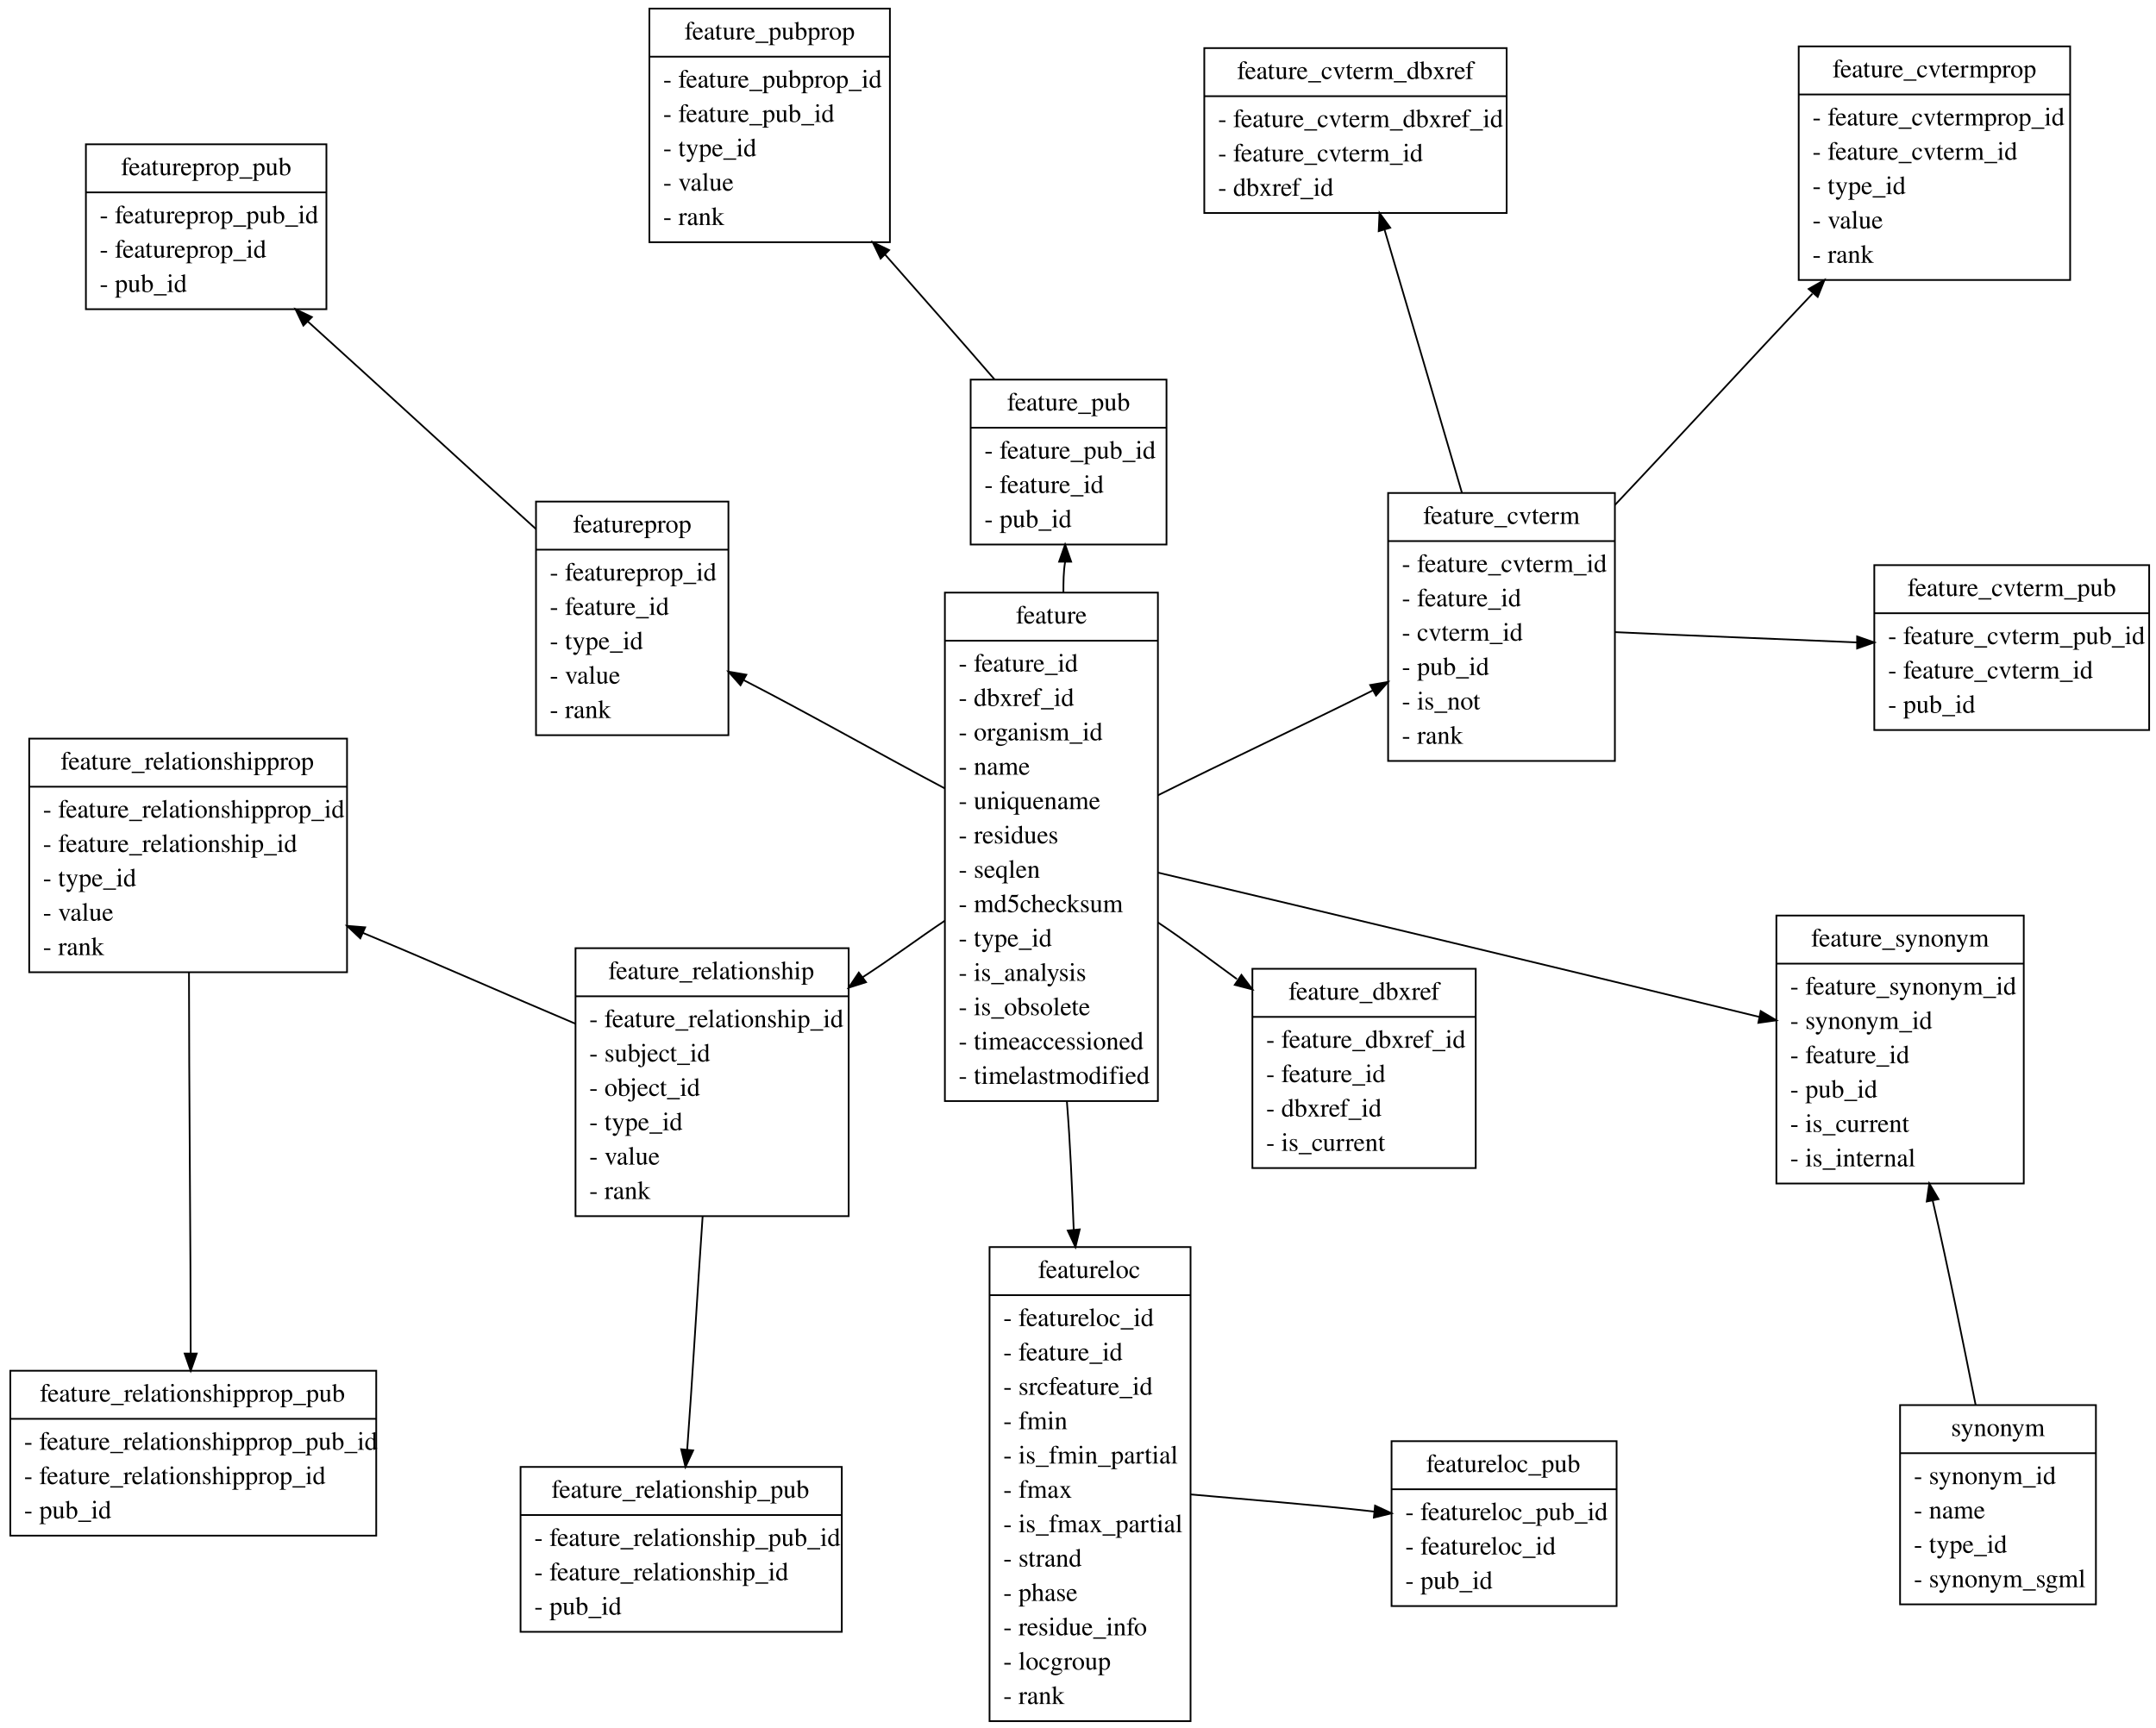
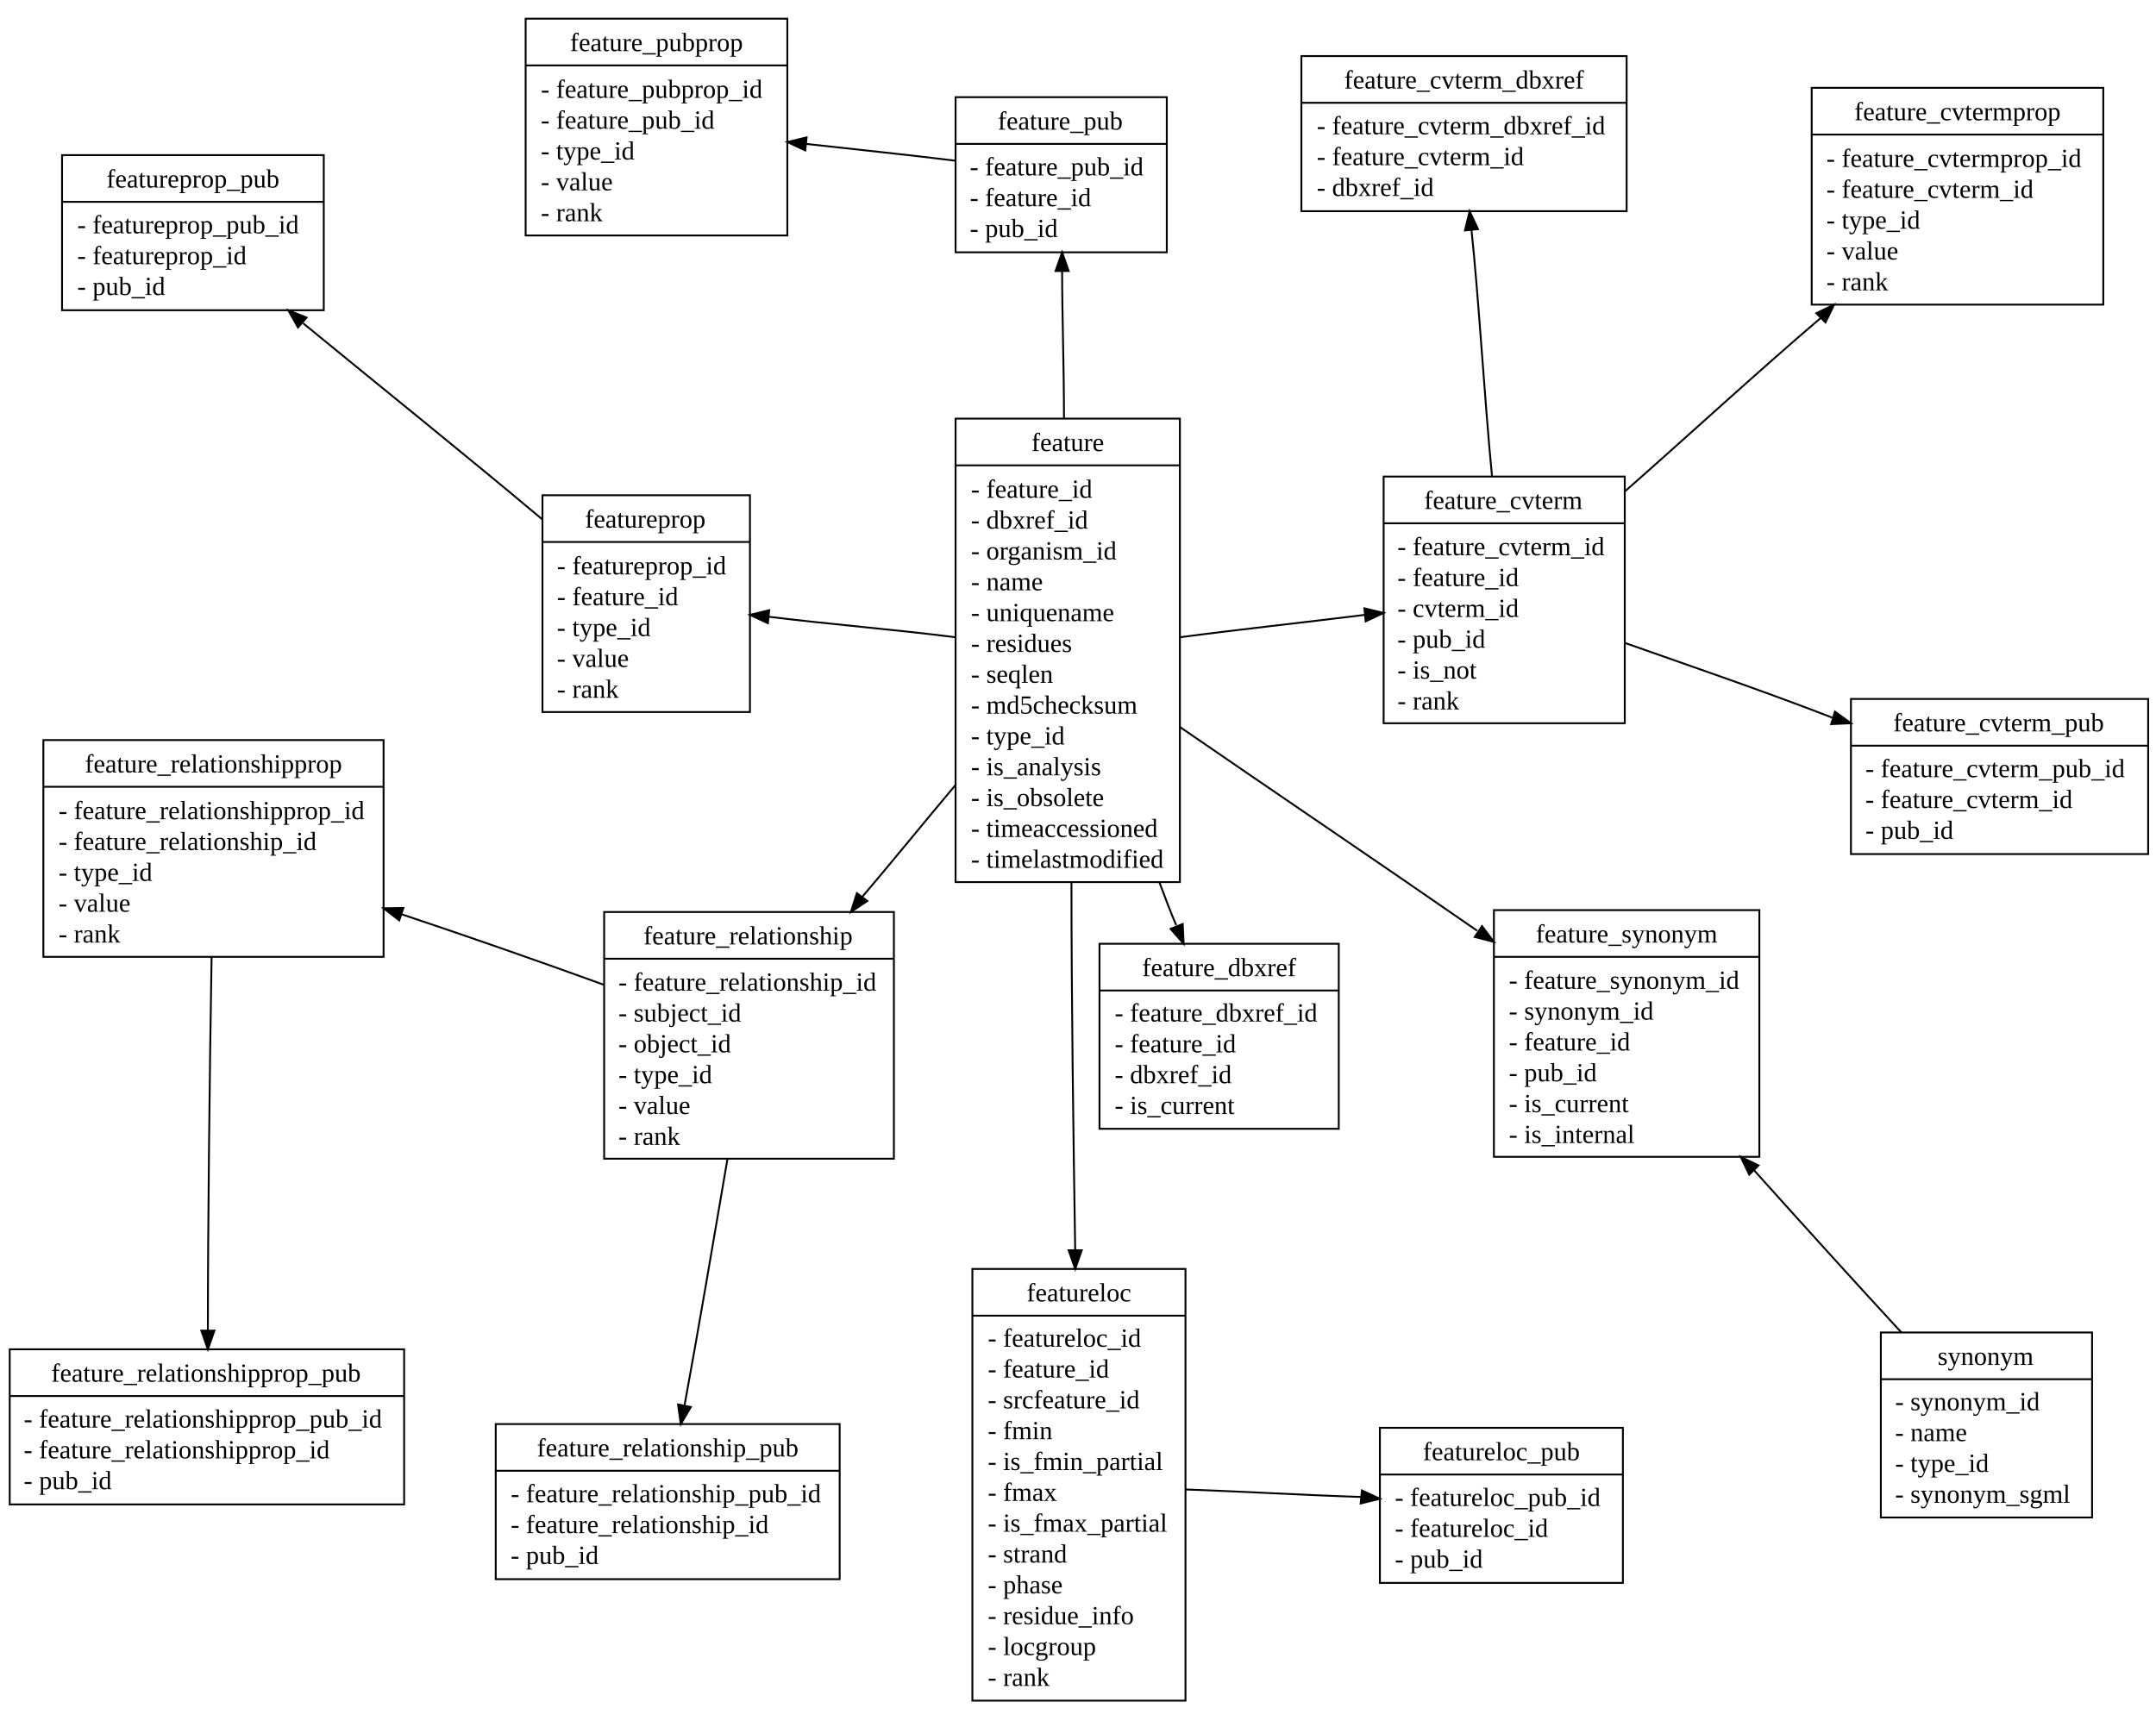
- <svg xmlns="http://www.w3.org/2000/svg" width="9.97in" height="7.99in">
-   <g id="graph0" class="graph" transform="scale(0.762661 0.762661) rotate(0) translate(4 1003)">
-     <polygon style="fill:white;stroke:white;" points="-4,4 -4,-1003 1252,-1003 1252,4 -4,4" />
+ <svg xmlns="http://www.w3.org/2000/svg" width="719pt" height="576pt" viewBox="0.00 0.00 718.75 576.00">
+   <g id="graph0" class="graph" transform="scale(0.623377 0.623377) rotate(0) translate(4 920)">
+     <polygon style="fill:white;stroke:white;" points="-4,4 -4,-920 1149.4,-920 1149.4,4 -4,4" />
    <g id="node1" class="node">
-       <polygon style="fill:white;stroke:black;" points="546,-362 546,-658 670,-658 670,-362 546,-362" />
-       <text text-anchor="middle" x="608" y="-640" style="font-family:Nimbus Roman No9 L;font-weight:regular;font-size:11.34pt;">feature</text>
-       <polyline style="fill:none;stroke:black;" points="546,-630 670,-630 " />
-       <text text-anchor="start" x="554" y="-612" style="font-family:Nimbus Roman No9 L;font-weight:regular;font-size:11.34pt;">- feature_id </text>
-       <text text-anchor="start" x="554" y="-592" style="font-family:Nimbus Roman No9 L;font-weight:regular;font-size:11.34pt;">- dbxref_id </text>
-       <text text-anchor="start" x="554" y="-572" style="font-family:Nimbus Roman No9 L;font-weight:regular;font-size:11.34pt;">- organism_id </text>
-       <text text-anchor="start" x="554" y="-552" style="font-family:Nimbus Roman No9 L;font-weight:regular;font-size:11.34pt;">- name </text>
-       <text text-anchor="start" x="554" y="-532" style="font-family:Nimbus Roman No9 L;font-weight:regular;font-size:11.34pt;">- uniquename </text>
-       <text text-anchor="start" x="554" y="-512" style="font-family:Nimbus Roman No9 L;font-weight:regular;font-size:11.34pt;">- residues </text>
-       <text text-anchor="start" x="554" y="-492" style="font-family:Nimbus Roman No9 L;font-weight:regular;font-size:11.34pt;">- seqlen </text>
-       <text text-anchor="start" x="554" y="-472" style="font-family:Nimbus Roman No9 L;font-weight:regular;font-size:11.34pt;">- md5checksum </text>
-       <text text-anchor="start" x="554" y="-452" style="font-family:Nimbus Roman No9 L;font-weight:regular;font-size:11.34pt;">- type_id </text>
-       <text text-anchor="start" x="554" y="-432" style="font-family:Nimbus Roman No9 L;font-weight:regular;font-size:11.34pt;">- is_analysis </text>
-       <text text-anchor="start" x="554" y="-412" style="font-family:Nimbus Roman No9 L;font-weight:regular;font-size:11.34pt;">- is_obsolete </text>
-       <text text-anchor="start" x="554" y="-392" style="font-family:Nimbus Roman No9 L;font-weight:regular;font-size:11.34pt;">- timeaccessioned </text>
-       <text text-anchor="start" x="554" y="-372" style="font-family:Nimbus Roman No9 L;font-weight:regular;font-size:11.34pt;">- timelastmodified </text>
+       <polygon style="fill:white;stroke:black;" points="507,-448 507,-696 627,-696 627,-448 507,-448" />
+       <text text-anchor="middle" x="567" y="-678.65" style="font-family:Times New Roman;font-size:14.00;">feature</text>
+       <polyline style="fill:none;stroke:black;" points="507,-671 627,-671 " />
+       <text text-anchor="start" x="515.25" y="-653.65" style="font-family:Times New Roman;font-size:14.00;">- feature_id </text>
+       <text text-anchor="start" x="515.25" y="-637.15" style="font-family:Times New Roman;font-size:14.00;">- dbxref_id </text>
+       <text text-anchor="start" x="515.25" y="-620.65" style="font-family:Times New Roman;font-size:14.00;">- organism_id </text>
+       <text text-anchor="start" x="515.25" y="-604.15" style="font-family:Times New Roman;font-size:14.00;">- name </text>
+       <text text-anchor="start" x="515.25" y="-587.65" style="font-family:Times New Roman;font-size:14.00;">- uniquename </text>
+       <text text-anchor="start" x="515.25" y="-571.15" style="font-family:Times New Roman;font-size:14.00;">- residues </text>
+       <text text-anchor="start" x="515.25" y="-554.65" style="font-family:Times New Roman;font-size:14.00;">- seqlen </text>
+       <text text-anchor="start" x="515.25" y="-538.15" style="font-family:Times New Roman;font-size:14.00;">- md5checksum </text>
+       <text text-anchor="start" x="515.25" y="-521.65" style="font-family:Times New Roman;font-size:14.00;">- type_id </text>
+       <text text-anchor="start" x="515.25" y="-505.15" style="font-family:Times New Roman;font-size:14.00;">- is_analysis </text>
+       <text text-anchor="start" x="515.25" y="-488.65" style="font-family:Times New Roman;font-size:14.00;">- is_obsolete </text>
+       <text text-anchor="start" x="515.25" y="-472.15" style="font-family:Times New Roman;font-size:14.00;">- timeaccessioned </text>
+       <text text-anchor="start" x="515.25" y="-455.65" style="font-family:Times New Roman;font-size:14.00;">- timelastmodified </text>
    </g>
    <g id="node2" class="node">
-       <polygon style="fill:white;stroke:black;" points="572,-1 572,-277 689,-277 689,-1 572,-1" />
-       <text text-anchor="middle" x="630" y="-259" style="font-family:Nimbus Roman No9 L;font-weight:regular;font-size:11.34pt;">featureloc</text>
-       <polyline style="fill:none;stroke:black;" points="572,-249 689,-249 " />
-       <text text-anchor="start" x="580" y="-231" style="font-family:Nimbus Roman No9 L;font-weight:regular;font-size:11.34pt;">- featureloc_id </text>
-       <text text-anchor="start" x="580" y="-211" style="font-family:Nimbus Roman No9 L;font-weight:regular;font-size:11.34pt;">- feature_id </text>
-       <text text-anchor="start" x="580" y="-191" style="font-family:Nimbus Roman No9 L;font-weight:regular;font-size:11.34pt;">- srcfeature_id </text>
-       <text text-anchor="start" x="580" y="-171" style="font-family:Nimbus Roman No9 L;font-weight:regular;font-size:11.34pt;">- fmin </text>
-       <text text-anchor="start" x="580" y="-151" style="font-family:Nimbus Roman No9 L;font-weight:regular;font-size:11.34pt;">- is_fmin_partial </text>
-       <text text-anchor="start" x="580" y="-131" style="font-family:Nimbus Roman No9 L;font-weight:regular;font-size:11.34pt;">- fmax </text>
-       <text text-anchor="start" x="580" y="-111" style="font-family:Nimbus Roman No9 L;font-weight:regular;font-size:11.34pt;">- is_fmax_partial </text>
-       <text text-anchor="start" x="580" y="-91" style="font-family:Nimbus Roman No9 L;font-weight:regular;font-size:11.34pt;">- strand </text>
-       <text text-anchor="start" x="580" y="-71" style="font-family:Nimbus Roman No9 L;font-weight:regular;font-size:11.34pt;">- phase </text>
-       <text text-anchor="start" x="580" y="-51" style="font-family:Nimbus Roman No9 L;font-weight:regular;font-size:11.34pt;">- residue_info </text>
-       <text text-anchor="start" x="580" y="-31" style="font-family:Nimbus Roman No9 L;font-weight:regular;font-size:11.34pt;">- locgroup </text>
-       <text text-anchor="start" x="580" y="-11" style="font-family:Nimbus Roman No9 L;font-weight:regular;font-size:11.34pt;">- rank </text>
+       <polygon style="fill:white;stroke:black;" points="516,-10 516,-241 630,-241 630,-10 516,-10" />
+       <text text-anchor="middle" x="573" y="-223.65" style="font-family:Times New Roman;font-size:14.00;">featureloc</text>
+       <polyline style="fill:none;stroke:black;" points="516,-216 630,-216 " />
+       <text text-anchor="start" x="524.25" y="-199.4" style="font-family:Times New Roman;font-size:14.00;">- featureloc_id </text>
+       <text text-anchor="start" x="524.25" y="-182.9" style="font-family:Times New Roman;font-size:14.00;">- feature_id </text>
+       <text text-anchor="start" x="524.25" y="-166.4" style="font-family:Times New Roman;font-size:14.00;">- srcfeature_id </text>
+       <text text-anchor="start" x="524.25" y="-149.9" style="font-family:Times New Roman;font-size:14.00;">- fmin </text>
+       <text text-anchor="start" x="524.25" y="-133.4" style="font-family:Times New Roman;font-size:14.00;">- is_fmin_partial </text>
+       <text text-anchor="start" x="524.25" y="-116.9" style="font-family:Times New Roman;font-size:14.00;">- fmax </text>
+       <text text-anchor="start" x="524.25" y="-100.4" style="font-family:Times New Roman;font-size:14.00;">- is_fmax_partial </text>
+       <text text-anchor="start" x="524.25" y="-83.9" style="font-family:Times New Roman;font-size:14.00;">- strand </text>
+       <text text-anchor="start" x="524.25" y="-67.4" style="font-family:Times New Roman;font-size:14.00;">- phase </text>
+       <text text-anchor="start" x="524.25" y="-50.9" style="font-family:Times New Roman;font-size:14.00;">- residue_info </text>
+       <text text-anchor="start" x="524.25" y="-34.4" style="font-family:Times New Roman;font-size:14.00;">- locgroup </text>
+       <text text-anchor="start" x="524.25" y="-17.9" style="font-family:Times New Roman;font-size:14.00;">- rank </text>
    </g>
    <g id="edge12" class="edge">
-       <path style="fill:none;stroke:black;" d="M617,-362C619,-337 620,-312 621,-287" />
-       <polygon style="fill:black;stroke:black;" points="624.488,-287.299 622,-277 617.522,-286.602 624.488,-287.299" />
+       <path style="fill:none;stroke:black;" d="M569,-448C569,-386 570,-313 571,-251" />
+       <polygon style="fill:black;stroke:black;" points="574.5,-251 571,-241 567.5,-251 574.5,-251" />
    </g>
    <g id="node4" class="node">
-       <polygon style="fill:white;stroke:black;" points="561,-686 561,-782 675,-782 675,-686 561,-686" />
-       <text text-anchor="middle" x="618" y="-764" style="font-family:Nimbus Roman No9 L;font-weight:regular;font-size:11.34pt;">feature_pub</text>
-       <polyline style="fill:none;stroke:black;" points="561,-754 675,-754 " />
-       <text text-anchor="start" x="569" y="-736" style="font-family:Nimbus Roman No9 L;font-weight:regular;font-size:11.34pt;">- feature_pub_id </text>
-       <text text-anchor="start" x="569" y="-716" style="font-family:Nimbus Roman No9 L;font-weight:regular;font-size:11.34pt;">- feature_id </text>
-       <text text-anchor="start" x="569" y="-696" style="font-family:Nimbus Roman No9 L;font-weight:regular;font-size:11.34pt;">- pub_id </text>
+       <polygon style="fill:white;stroke:black;" points="507,-785 507,-868 620,-868 620,-785 507,-785" />
+       <text text-anchor="middle" x="563" y="-850.65" style="font-family:Times New Roman;font-size:14.00;">feature_pub</text>
+       <polyline style="fill:none;stroke:black;" points="507,-843 620,-843 " />
+       <text text-anchor="start" x="514.625" y="-826.15" style="font-family:Times New Roman;font-size:14.00;">- feature_pub_id </text>
+       <text text-anchor="start" x="514.625" y="-809.65" style="font-family:Times New Roman;font-size:14.00;">- feature_id </text>
+       <text text-anchor="start" x="514.625" y="-793.15" style="font-family:Times New Roman;font-size:14.00;">- pub_id </text>
    </g>
    <g id="edge6" class="edge">
-       <path style="fill:none;stroke:black;" d="M615,-658C615,-664 615,-670 616,-676" />
-       <polygon style="fill:black;stroke:black;" points="612.5,-676 616,-686 619.5,-676 612.5,-676" />
+       <path style="fill:none;stroke:black;" d="M565,-696C565,-724 564,-752 564,-775" />
+       <polygon style="fill:black;stroke:black;" points="560.5,-775 564,-785 567.5,-775 560.5,-775" />
    </g>
    <g id="node6" class="node">
-       <polygon style="fill:white;stroke:black;" points="308,-575 308,-711 420,-711 420,-575 308,-575" />
-       <text text-anchor="middle" x="364" y="-693" style="font-family:Nimbus Roman No9 L;font-weight:regular;font-size:11.34pt;">featureprop</text>
-       <polyline style="fill:none;stroke:black;" points="308,-683 420,-683 " />
-       <text text-anchor="start" x="316" y="-665" style="font-family:Nimbus Roman No9 L;font-weight:regular;font-size:11.34pt;">- featureprop_id </text>
-       <text text-anchor="start" x="316" y="-645" style="font-family:Nimbus Roman No9 L;font-weight:regular;font-size:11.34pt;">- feature_id </text>
-       <text text-anchor="start" x="316" y="-625" style="font-family:Nimbus Roman No9 L;font-weight:regular;font-size:11.34pt;">- type_id </text>
-       <text text-anchor="start" x="316" y="-605" style="font-family:Nimbus Roman No9 L;font-weight:regular;font-size:11.34pt;">- value </text>
-       <text text-anchor="start" x="316" y="-585" style="font-family:Nimbus Roman No9 L;font-weight:regular;font-size:11.34pt;">- rank </text>
+       <polygon style="fill:white;stroke:black;" points="286,-539 286,-655 397,-655 397,-539 286,-539" />
+       <text text-anchor="middle" x="341" y="-637.65" style="font-family:Times New Roman;font-size:14.00;">featureprop</text>
+       <polyline style="fill:none;stroke:black;" points="286,-630 397,-630 " />
+       <text text-anchor="start" x="293.75" y="-612.65" style="font-family:Times New Roman;font-size:14.00;">- featureprop_id </text>
+       <text text-anchor="start" x="293.75" y="-596.15" style="font-family:Times New Roman;font-size:14.00;">- feature_id </text>
+       <text text-anchor="start" x="293.75" y="-579.65" style="font-family:Times New Roman;font-size:14.00;">- type_id </text>
+       <text text-anchor="start" x="293.75" y="-563.15" style="font-family:Times New Roman;font-size:14.00;">- value </text>
+       <text text-anchor="start" x="293.75" y="-546.65" style="font-family:Times New Roman;font-size:14.00;">- rank </text>
    </g>
    <g id="edge14" class="edge">
-       <path style="fill:none;stroke:black;" d="M546,-544C510,-563 466,-588 429,-607" />
-       <polygon style="fill:black;stroke:black;" points="427.042,-604.084 420,-612 430.441,-610.203 427.042,-604.084" />
+       <path style="fill:none;stroke:black;" d="M507,-579C476,-583 439,-586 407,-590" />
+       <polygon style="fill:black;stroke:black;" points="406.602,-586.522 397,-591 407.299,-593.488 406.602,-586.522" />
    </g>
    <g id="node8" class="node">
-       <polygon style="fill:white;stroke:black;" points="725,-323 725,-439 855,-439 855,-323 725,-323" />
-       <text text-anchor="middle" x="790" y="-421" style="font-family:Nimbus Roman No9 L;font-weight:regular;font-size:11.34pt;">feature_dbxref</text>
-       <polyline style="fill:none;stroke:black;" points="725,-411 855,-411 " />
-       <text text-anchor="start" x="733" y="-393" style="font-family:Nimbus Roman No9 L;font-weight:regular;font-size:11.34pt;">- feature_dbxref_id </text>
-       <text text-anchor="start" x="733" y="-373" style="font-family:Nimbus Roman No9 L;font-weight:regular;font-size:11.34pt;">- feature_id </text>
-       <text text-anchor="start" x="733" y="-353" style="font-family:Nimbus Roman No9 L;font-weight:regular;font-size:11.34pt;">- dbxref_id </text>
-       <text text-anchor="start" x="733" y="-333" style="font-family:Nimbus Roman No9 L;font-weight:regular;font-size:11.34pt;">- is_current </text>
+       <polygon style="fill:white;stroke:black;" points="584,-316 584,-415 712,-415 712,-316 584,-316" />
+       <text text-anchor="middle" x="648" y="-397.65" style="font-family:Times New Roman;font-size:14.00;">feature_dbxref</text>
+       <polyline style="fill:none;stroke:black;" points="584,-390 712,-390 " />
+       <text text-anchor="start" x="592.125" y="-373.4" style="font-family:Times New Roman;font-size:14.00;">- feature_dbxref_id </text>
+       <text text-anchor="start" x="592.125" y="-356.9" style="font-family:Times New Roman;font-size:14.00;">- feature_id </text>
+       <text text-anchor="start" x="592.125" y="-340.4" style="font-family:Times New Roman;font-size:14.00;">- dbxref_id </text>
+       <text text-anchor="start" x="592.125" y="-323.9" style="font-family:Times New Roman;font-size:14.00;">- is_current </text>
    </g>
    <g id="edge4" class="edge">
-       <path style="fill:none;stroke:black;" d="M670,-466C685,-456 701,-444 716,-433" />
-       <polygon style="fill:black;stroke:black;" points="718.621,-435.459 725,-427 714.738,-429.635 718.621,-435.459" />
+       <path style="fill:none;stroke:black;" d="M616,-448C619,-440 622,-432 625,-425" />
+       <polygon style="fill:black;stroke:black;" points="628.536,-425.585 629,-415 622.036,-422.985 628.536,-425.585" />
    </g>
    <g id="node9" class="node">
-       <polygon style="fill:white;stroke:black;" points="331,-295 331,-451 490,-451 490,-295 331,-295" />
-       <text text-anchor="middle" x="410" y="-433" style="font-family:Nimbus Roman No9 L;font-weight:regular;font-size:11.34pt;">feature_relationship</text>
-       <polyline style="fill:none;stroke:black;" points="331,-423 490,-423 " />
-       <text text-anchor="start" x="339" y="-405" style="font-family:Nimbus Roman No9 L;font-weight:regular;font-size:11.34pt;">- feature_relationship_id </text>
-       <text text-anchor="start" x="339" y="-385" style="font-family:Nimbus Roman No9 L;font-weight:regular;font-size:11.34pt;">- subject_id </text>
-       <text text-anchor="start" x="339" y="-365" style="font-family:Nimbus Roman No9 L;font-weight:regular;font-size:11.34pt;">- object_id </text>
-       <text text-anchor="start" x="339" y="-345" style="font-family:Nimbus Roman No9 L;font-weight:regular;font-size:11.34pt;">- type_id </text>
-       <text text-anchor="start" x="339" y="-325" style="font-family:Nimbus Roman No9 L;font-weight:regular;font-size:11.34pt;">- value </text>
-       <text text-anchor="start" x="339" y="-305" style="font-family:Nimbus Roman No9 L;font-weight:regular;font-size:11.34pt;">- rank </text>
+       <polygon style="fill:white;stroke:black;" points="319,-300 319,-432 474,-432 474,-300 319,-300" />
+       <text text-anchor="middle" x="396" y="-414.65" style="font-family:Times New Roman;font-size:14.00;">feature_relationship</text>
+       <polyline style="fill:none;stroke:black;" points="319,-407 474,-407 " />
+       <text text-anchor="start" x="326.625" y="-389.9" style="font-family:Times New Roman;font-size:14.00;">- feature_relationship_id </text>
+       <text text-anchor="start" x="326.625" y="-373.4" style="font-family:Times New Roman;font-size:14.00;">- subject_id </text>
+       <text text-anchor="start" x="326.625" y="-356.9" style="font-family:Times New Roman;font-size:14.00;">- object_id </text>
+       <text text-anchor="start" x="326.625" y="-340.4" style="font-family:Times New Roman;font-size:14.00;">- type_id </text>
+       <text text-anchor="start" x="326.625" y="-323.9" style="font-family:Times New Roman;font-size:14.00;">- value </text>
+       <text text-anchor="start" x="326.625" y="-307.4" style="font-family:Times New Roman;font-size:14.00;">- rank </text>
    </g>
    <g id="edge8" class="edge">
-       <path style="fill:none;stroke:black;" d="M546,-467C531,-457 515,-445 498,-434" />
-       <polygon style="fill:black;stroke:black;" points="500.1,-431.2 490,-428 495.9,-436.8 500.1,-431.2" />
+       <path style="fill:none;stroke:black;" d="M507,-500C491,-481 474,-460 457,-440" />
+       <polygon style="fill:black;stroke:black;" points="459.8,-437.9 451,-432 454.2,-442.1 459.8,-437.9" />
    </g>
    <g id="node13" class="node">
-       <polygon style="fill:white;stroke:black;" points="804,-560 804,-716 936,-716 936,-560 804,-560" />
-       <text text-anchor="middle" x="870" y="-698" style="font-family:Nimbus Roman No9 L;font-weight:regular;font-size:11.34pt;">feature_cvterm</text>
-       <polyline style="fill:none;stroke:black;" points="804,-688 936,-688 " />
-       <text text-anchor="start" x="812" y="-670" style="font-family:Nimbus Roman No9 L;font-weight:regular;font-size:11.34pt;">- feature_cvterm_id </text>
-       <text text-anchor="start" x="812" y="-650" style="font-family:Nimbus Roman No9 L;font-weight:regular;font-size:11.34pt;">- feature_id </text>
-       <text text-anchor="start" x="812" y="-630" style="font-family:Nimbus Roman No9 L;font-weight:regular;font-size:11.34pt;">- cvterm_id </text>
-       <text text-anchor="start" x="812" y="-610" style="font-family:Nimbus Roman No9 L;font-weight:regular;font-size:11.34pt;">- pub_id </text>
-       <text text-anchor="start" x="812" y="-590" style="font-family:Nimbus Roman No9 L;font-weight:regular;font-size:11.34pt;">- is_not </text>
-       <text text-anchor="start" x="812" y="-570" style="font-family:Nimbus Roman No9 L;font-weight:regular;font-size:11.34pt;">- rank </text>
+       <polygon style="fill:white;stroke:black;" points="736,-533 736,-665 865,-665 865,-533 736,-533" />
+       <text text-anchor="middle" x="800" y="-647.65" style="font-family:Times New Roman;font-size:14.00;">feature_cvterm</text>
+       <polyline style="fill:none;stroke:black;" points="736,-640 865,-640 " />
+       <text text-anchor="start" x="743.375" y="-622.9" style="font-family:Times New Roman;font-size:14.00;">- feature_cvterm_id </text>
+       <text text-anchor="start" x="743.375" y="-606.4" style="font-family:Times New Roman;font-size:14.00;">- feature_id </text>
+       <text text-anchor="start" x="743.375" y="-589.9" style="font-family:Times New Roman;font-size:14.00;">- cvterm_id </text>
+       <text text-anchor="start" x="743.375" y="-573.4" style="font-family:Times New Roman;font-size:14.00;">- pub_id </text>
+       <text text-anchor="start" x="743.375" y="-556.9" style="font-family:Times New Roman;font-size:14.00;">- is_not </text>
+       <text text-anchor="start" x="743.375" y="-540.4" style="font-family:Times New Roman;font-size:14.00;">- rank </text>
    </g>
    <g id="edge2" class="edge">
-       <path style="fill:none;stroke:black;" d="M670,-540C708,-559 755,-581 795,-601" />
-       <polygon style="fill:black;stroke:black;" points="793.559,-604.203 804,-606 796.958,-598.084 793.559,-604.203" />
+       <path style="fill:none;stroke:black;" d="M627,-579C657,-583 694,-587 726,-591" />
+       <polygon style="fill:black;stroke:black;" points="725.701,-594.488 736,-592 726.398,-587.522 725.701,-594.488" />
    </g>
    <g id="node18" class="node">
-       <polygon style="fill:white;stroke:black;" points="1030,-314 1030,-470 1174,-470 1174,-314 1030,-314" />
-       <text text-anchor="middle" x="1102" y="-452" style="font-family:Nimbus Roman No9 L;font-weight:regular;font-size:11.34pt;">feature_synonym</text>
-       <polyline style="fill:none;stroke:black;" points="1030,-442 1174,-442 " />
-       <text text-anchor="start" x="1038" y="-424" style="font-family:Nimbus Roman No9 L;font-weight:regular;font-size:11.34pt;">- feature_synonym_id </text>
-       <text text-anchor="start" x="1038" y="-404" style="font-family:Nimbus Roman No9 L;font-weight:regular;font-size:11.34pt;">- synonym_id </text>
-       <text text-anchor="start" x="1038" y="-384" style="font-family:Nimbus Roman No9 L;font-weight:regular;font-size:11.34pt;">- feature_id </text>
-       <text text-anchor="start" x="1038" y="-364" style="font-family:Nimbus Roman No9 L;font-weight:regular;font-size:11.34pt;">- pub_id </text>
-       <text text-anchor="start" x="1038" y="-344" style="font-family:Nimbus Roman No9 L;font-weight:regular;font-size:11.34pt;">- is_current </text>
-       <text text-anchor="start" x="1038" y="-324" style="font-family:Nimbus Roman No9 L;font-weight:regular;font-size:11.34pt;">- is_internal </text>
+       <polygon style="fill:white;stroke:black;" points="795,-301 795,-433 937,-433 937,-301 795,-301" />
+       <text text-anchor="middle" x="866" y="-415.65" style="font-family:Times New Roman;font-size:14.00;">feature_synonym</text>
+       <polyline style="fill:none;stroke:black;" points="795,-408 937,-408 " />
+       <text text-anchor="start" x="803" y="-390.9" style="font-family:Times New Roman;font-size:14.00;">- feature_synonym_id </text>
+       <text text-anchor="start" x="803" y="-374.4" style="font-family:Times New Roman;font-size:14.00;">- synonym_id </text>
+       <text text-anchor="start" x="803" y="-357.9" style="font-family:Times New Roman;font-size:14.00;">- feature_id </text>
+       <text text-anchor="start" x="803" y="-341.4" style="font-family:Times New Roman;font-size:14.00;">- pub_id </text>
+       <text text-anchor="start" x="803" y="-324.9" style="font-family:Times New Roman;font-size:14.00;">- is_current </text>
+       <text text-anchor="start" x="803" y="-308.4" style="font-family:Times New Roman;font-size:14.00;">- is_internal </text>
    </g>
    <g id="edge10" class="edge">
-       <path style="fill:none;stroke:black;" d="M670,-495C759,-474 922,-435 1020,-411" />
-       <polygon style="fill:black;stroke:black;" points="1020.88,-414.393 1030,-409 1019.51,-407.529 1020.88,-414.393" />
+       <path style="fill:none;stroke:black;" d="M627,-531C672,-500 737,-456 786,-422" />
+       <polygon style="fill:black;stroke:black;" points="788.621,-424.459 795,-416 784.738,-418.635 788.621,-424.459" />
    </g>
    <g id="node3" class="node">
-       <polygon style="fill:white;stroke:black;" points="806,-68 806,-164 937,-164 937,-68 806,-68" />
-       <text text-anchor="middle" x="871" y="-146" style="font-family:Nimbus Roman No9 L;font-weight:regular;font-size:11.34pt;">featureloc_pub</text>
-       <polyline style="fill:none;stroke:black;" points="806,-136 937,-136 " />
-       <text text-anchor="start" x="814" y="-118" style="font-family:Nimbus Roman No9 L;font-weight:regular;font-size:11.34pt;">- featureloc_pub_id </text>
-       <text text-anchor="start" x="814" y="-98" style="font-family:Nimbus Roman No9 L;font-weight:regular;font-size:11.34pt;">- featureloc_id </text>
-       <text text-anchor="start" x="814" y="-78" style="font-family:Nimbus Roman No9 L;font-weight:regular;font-size:11.34pt;">- pub_id </text>
+       <polygon style="fill:white;stroke:black;" points="734,-73 734,-156 864,-156 864,-73 734,-73" />
+       <text text-anchor="middle" x="799" y="-138.65" style="font-family:Times New Roman;font-size:14.00;">featureloc_pub</text>
+       <polyline style="fill:none;stroke:black;" points="734,-131 864,-131 " />
+       <text text-anchor="start" x="742" y="-114.15" style="font-family:Times New Roman;font-size:14.00;">- featureloc_pub_id </text>
+       <text text-anchor="start" x="742" y="-97.65" style="font-family:Times New Roman;font-size:14.00;">- featureloc_id </text>
+       <text text-anchor="start" x="742" y="-81.15" style="font-family:Times New Roman;font-size:14.00;">- pub_id </text>
    </g>
    <g id="edge30" class="edge">
-       <path style="fill:none;stroke:black;" d="M689,-133C722,-130 761,-127 796,-123" />
-       <polygon style="fill:black;stroke:black;" points="796.398,-126.478 806,-122 795.701,-119.512 796.398,-126.478" />
+       <path style="fill:none;stroke:black;" d="M630,-123C659,-122 693,-120 724,-119" />
+       <polygon style="fill:black;stroke:black;" points="724.398,-122.478 734,-118 723.701,-115.512 724.398,-122.478" />
    </g>
    <g id="node5" class="node">
-       <polygon style="fill:white;stroke:black;" points="374,-862 374,-998 514,-998 514,-862 374,-862" />
-       <text text-anchor="middle" x="444" y="-980" style="font-family:Nimbus Roman No9 L;font-weight:regular;font-size:11.34pt;">feature_pubprop</text>
-       <polyline style="fill:none;stroke:black;" points="374,-970 514,-970 " />
-       <text text-anchor="start" x="382" y="-952" style="font-family:Nimbus Roman No9 L;font-weight:regular;font-size:11.34pt;">- feature_pubprop_id </text>
-       <text text-anchor="start" x="382" y="-932" style="font-family:Nimbus Roman No9 L;font-weight:regular;font-size:11.34pt;">- feature_pub_id </text>
-       <text text-anchor="start" x="382" y="-912" style="font-family:Nimbus Roman No9 L;font-weight:regular;font-size:11.34pt;">- type_id </text>
-       <text text-anchor="start" x="382" y="-892" style="font-family:Nimbus Roman No9 L;font-weight:regular;font-size:11.34pt;">- value </text>
-       <text text-anchor="start" x="382" y="-872" style="font-family:Nimbus Roman No9 L;font-weight:regular;font-size:11.34pt;">- rank </text>
+       <polygon style="fill:white;stroke:black;" points="277,-794 277,-910 417,-910 417,-794 277,-794" />
+       <text text-anchor="middle" x="347" y="-892.65" style="font-family:Times New Roman;font-size:14.00;">feature_pubprop</text>
+       <polyline style="fill:none;stroke:black;" points="277,-885 417,-885 " />
+       <text text-anchor="start" x="285.125" y="-867.65" style="font-family:Times New Roman;font-size:14.00;">- feature_pubprop_id </text>
+       <text text-anchor="start" x="285.125" y="-851.15" style="font-family:Times New Roman;font-size:14.00;">- feature_pub_id </text>
+       <text text-anchor="start" x="285.125" y="-834.65" style="font-family:Times New Roman;font-size:14.00;">- type_id </text>
+       <text text-anchor="start" x="285.125" y="-818.15" style="font-family:Times New Roman;font-size:14.00;">- value </text>
+       <text text-anchor="start" x="285.125" y="-801.65" style="font-family:Times New Roman;font-size:14.00;">- rank </text>
    </g>
    <g id="edge22" class="edge">
-       <path style="fill:none;stroke:black;" d="M575,-782C556,-804 533,-830 511,-855" />
-       <polygon style="fill:black;stroke:black;" points="508.596,-852.454 504,-862 513.546,-857.404 508.596,-852.454" />
+       <path style="fill:none;stroke:black;" d="M507,-834C483,-837 454,-840 427,-843" />
+       <polygon style="fill:black;stroke:black;" points="426.602,-839.522 417,-844 427.299,-846.488 426.602,-839.522" />
    </g>
    <g id="node7" class="node">
-       <polygon style="fill:white;stroke:black;" points="46,-823 46,-919 186,-919 186,-823 46,-823" />
-       <text text-anchor="middle" x="116" y="-901" style="font-family:Nimbus Roman No9 L;font-weight:regular;font-size:11.34pt;">featureprop_pub</text>
-       <polyline style="fill:none;stroke:black;" points="46,-891 186,-891 " />
-       <text text-anchor="start" x="54" y="-873" style="font-family:Nimbus Roman No9 L;font-weight:regular;font-size:11.34pt;">- featureprop_pub_id </text>
-       <text text-anchor="start" x="54" y="-853" style="font-family:Nimbus Roman No9 L;font-weight:regular;font-size:11.34pt;">- featureprop_id </text>
-       <text text-anchor="start" x="54" y="-833" style="font-family:Nimbus Roman No9 L;font-weight:regular;font-size:11.34pt;">- pub_id </text>
+       <polygon style="fill:white;stroke:black;" points="29,-754 29,-837 169,-837 169,-754 29,-754" />
+       <text text-anchor="middle" x="99" y="-819.65" style="font-family:Times New Roman;font-size:14.00;">featureprop_pub</text>
+       <polyline style="fill:none;stroke:black;" points="29,-812 169,-812 " />
+       <text text-anchor="start" x="37.125" y="-795.15" style="font-family:Times New Roman;font-size:14.00;">- featureprop_pub_id </text>
+       <text text-anchor="start" x="37.125" y="-778.65" style="font-family:Times New Roman;font-size:14.00;">- featureprop_id </text>
+       <text text-anchor="start" x="37.125" y="-762.15" style="font-family:Times New Roman;font-size:14.00;">- pub_id </text>
    </g>
    <g id="edge32" class="edge">
-       <path style="fill:none;stroke:black;" d="M308,-695C268,-731 216,-779 175,-816" />
-       <polygon style="fill:black;stroke:black;" points="172.596,-813.454 168,-823 177.546,-818.404 172.596,-813.454" />
+       <path style="fill:none;stroke:black;" d="M286,-642C248,-674 197,-715 158,-747" />
+       <polygon style="fill:black;stroke:black;" points="155.221,-744.781 150,-754 159.831,-750.049 155.221,-744.781" />
    </g>
    <g id="node10" class="node">
-       <polygon style="fill:white;stroke:black;" points="299,-53 299,-149 486,-149 486,-53 299,-53" />
-       <text text-anchor="middle" x="392" y="-131" style="font-family:Nimbus Roman No9 L;font-weight:regular;font-size:11.34pt;">feature_relationship_pub</text>
-       <polyline style="fill:none;stroke:black;" points="299,-121 486,-121 " />
-       <text text-anchor="start" x="307" y="-103" style="font-family:Nimbus Roman No9 L;font-weight:regular;font-size:11.34pt;">- feature_relationship_pub_id </text>
-       <text text-anchor="start" x="307" y="-83" style="font-family:Nimbus Roman No9 L;font-weight:regular;font-size:11.34pt;">- feature_relationship_id </text>
-       <text text-anchor="start" x="307" y="-63" style="font-family:Nimbus Roman No9 L;font-weight:regular;font-size:11.34pt;">- pub_id </text>
+       <polygon style="fill:white;stroke:black;" points="261,-75 261,-158 445,-158 445,-75 261,-75" />
+       <text text-anchor="middle" x="353" y="-140.65" style="font-family:Times New Roman;font-size:14.00;">feature_relationship_pub</text>
+       <polyline style="fill:none;stroke:black;" points="261,-133 445,-133 " />
+       <text text-anchor="start" x="269" y="-116.15" style="font-family:Times New Roman;font-size:14.00;">- feature_relationship_pub_id </text>
+       <text text-anchor="start" x="269" y="-99.65" style="font-family:Times New Roman;font-size:14.00;">- feature_relationship_id </text>
+       <text text-anchor="start" x="269" y="-83.15" style="font-family:Times New Roman;font-size:14.00;">- pub_id </text>
    </g>
    <g id="edge24" class="edge">
-       <path style="fill:none;stroke:black;" d="M405,-295C402,-252 399,-199 396,-159" />
-       <polygon style="fill:black;stroke:black;" points="399.478,-158.602 395,-149 392.512,-159.299 399.478,-158.602" />
+       <path style="fill:none;stroke:black;" d="M385,-300C378,-259 369,-206 362,-168" />
+       <polygon style="fill:black;stroke:black;" points="365.393,-167.119 360,-158 358.529,-168.492 365.393,-167.119" />
    </g>
    <g id="node11" class="node">
-       <polygon style="fill:white;stroke:black;" points="13,-437 13,-573 198,-573 198,-437 13,-437" />
-       <text text-anchor="middle" x="105" y="-555" style="font-family:Nimbus Roman No9 L;font-weight:regular;font-size:11.34pt;">feature_relationshipprop</text>
-       <polyline style="fill:none;stroke:black;" points="13,-545 198,-545 " />
-       <text text-anchor="start" x="21" y="-527" style="font-family:Nimbus Roman No9 L;font-weight:regular;font-size:11.34pt;">- feature_relationshipprop_id </text>
-       <text text-anchor="start" x="21" y="-507" style="font-family:Nimbus Roman No9 L;font-weight:regular;font-size:11.34pt;">- feature_relationship_id </text>
-       <text text-anchor="start" x="21" y="-487" style="font-family:Nimbus Roman No9 L;font-weight:regular;font-size:11.34pt;">- type_id </text>
-       <text text-anchor="start" x="21" y="-467" style="font-family:Nimbus Roman No9 L;font-weight:regular;font-size:11.34pt;">- value </text>
-       <text text-anchor="start" x="21" y="-447" style="font-family:Nimbus Roman No9 L;font-weight:regular;font-size:11.34pt;">- rank </text>
+       <polygon style="fill:white;stroke:black;" points="19,-408 19,-524 201,-524 201,-408 19,-408" />
+       <text text-anchor="middle" x="110" y="-506.65" style="font-family:Times New Roman;font-size:14.00;">feature_relationshipprop</text>
+       <polyline style="fill:none;stroke:black;" points="19,-499 201,-499 " />
+       <text text-anchor="start" x="27.125" y="-481.65" style="font-family:Times New Roman;font-size:14.00;">- feature_relationshipprop_id </text>
+       <text text-anchor="start" x="27.125" y="-465.15" style="font-family:Times New Roman;font-size:14.00;">- feature_relationship_id </text>
+       <text text-anchor="start" x="27.125" y="-448.65" style="font-family:Times New Roman;font-size:14.00;">- type_id </text>
+       <text text-anchor="start" x="27.125" y="-432.15" style="font-family:Times New Roman;font-size:14.00;">- value </text>
+       <text text-anchor="start" x="27.125" y="-415.65" style="font-family:Times New Roman;font-size:14.00;">- rank </text>
    </g>
    <g id="edge26" class="edge">
-       <path style="fill:none;stroke:black;" d="M331,-407C293,-423 248,-443 207,-460" />
-       <polygon style="fill:black;stroke:black;" points="205.717,-456.74 198,-464 208.56,-463.137 205.717,-456.74" />
+       <path style="fill:none;stroke:black;" d="M319,-393C286,-405 246,-419 210,-431" />
+       <polygon style="fill:black;stroke:black;" points="209.38,-427.517 201,-434 211.594,-434.158 209.38,-427.517" />
    </g>
    <g id="node12" class="node">
-       <polygon style="fill:white;stroke:black;" points="2,-109 2,-205 215,-205 215,-109 2,-109" />
-       <text text-anchor="middle" x="108" y="-187" style="font-family:Nimbus Roman No9 L;font-weight:regular;font-size:11.34pt;">feature_relationshipprop_pub</text>
-       <polyline style="fill:none;stroke:black;" points="2,-177 215,-177 " />
-       <text text-anchor="start" x="10" y="-159" style="font-family:Nimbus Roman No9 L;font-weight:regular;font-size:11.34pt;">- feature_relationshipprop_pub_id </text>
-       <text text-anchor="start" x="10" y="-139" style="font-family:Nimbus Roman No9 L;font-weight:regular;font-size:11.34pt;">- feature_relationshipprop_id </text>
-       <text text-anchor="start" x="10" y="-119" style="font-family:Nimbus Roman No9 L;font-weight:regular;font-size:11.34pt;">- pub_id </text>
+       <polygon style="fill:white;stroke:black;" points="1,-115 1,-198 212,-198 212,-115 1,-115" />
+       <text text-anchor="middle" x="106" y="-180.65" style="font-family:Times New Roman;font-size:14.00;">feature_relationshipprop_pub</text>
+       <polyline style="fill:none;stroke:black;" points="1,-173 212,-173 " />
+       <text text-anchor="start" x="8.5" y="-156.15" style="font-family:Times New Roman;font-size:14.00;">- feature_relationshipprop_pub_id </text>
+       <text text-anchor="start" x="8.5" y="-139.65" style="font-family:Times New Roman;font-size:14.00;">- feature_relationshipprop_id </text>
+       <text text-anchor="start" x="8.5" y="-123.15" style="font-family:Times New Roman;font-size:14.00;">- pub_id </text>
    </g>
    <g id="edge28" class="edge">
-       <path style="fill:none;stroke:black;" d="M106,-437C106,-372 107,-276 107,-215" />
-       <polygon style="fill:black;stroke:black;" points="110.5,-215 107,-205 103.5,-215 110.5,-215" />
+       <path style="fill:none;stroke:black;" d="M109,-408C108,-350 107,-263 107,-208" />
+       <polygon style="fill:black;stroke:black;" points="110.5,-208 107,-198 103.5,-208 110.5,-208" />
    </g>
    <g id="node14" class="node">
-       <polygon style="fill:white;stroke:black;" points="1043,-840 1043,-976 1201,-976 1201,-840 1043,-840" />
-       <text text-anchor="middle" x="1122" y="-958" style="font-family:Nimbus Roman No9 L;font-weight:regular;font-size:11.34pt;">feature_cvtermprop</text>
-       <polyline style="fill:none;stroke:black;" points="1043,-948 1201,-948 " />
-       <text text-anchor="start" x="1051" y="-930" style="font-family:Nimbus Roman No9 L;font-weight:regular;font-size:11.34pt;">- feature_cvtermprop_id </text>
-       <text text-anchor="start" x="1051" y="-910" style="font-family:Nimbus Roman No9 L;font-weight:regular;font-size:11.34pt;">- feature_cvterm_id </text>
-       <text text-anchor="start" x="1051" y="-890" style="font-family:Nimbus Roman No9 L;font-weight:regular;font-size:11.34pt;">- type_id </text>
-       <text text-anchor="start" x="1051" y="-870" style="font-family:Nimbus Roman No9 L;font-weight:regular;font-size:11.34pt;">- value </text>
-       <text text-anchor="start" x="1051" y="-850" style="font-family:Nimbus Roman No9 L;font-weight:regular;font-size:11.34pt;">- rank </text>
+       <polygon style="fill:white;stroke:black;" points="965,-757 965,-873 1121,-873 1121,-757 965,-757" />
+       <text text-anchor="middle" x="1043" y="-855.65" style="font-family:Times New Roman;font-size:14.00;">feature_cvtermprop</text>
+       <polyline style="fill:none;stroke:black;" points="965,-848 1121,-848 " />
+       <text text-anchor="start" x="972.875" y="-830.65" style="font-family:Times New Roman;font-size:14.00;">- feature_cvtermprop_id </text>
+       <text text-anchor="start" x="972.875" y="-814.15" style="font-family:Times New Roman;font-size:14.00;">- feature_cvterm_id </text>
+       <text text-anchor="start" x="972.875" y="-797.65" style="font-family:Times New Roman;font-size:14.00;">- type_id </text>
+       <text text-anchor="start" x="972.875" y="-781.15" style="font-family:Times New Roman;font-size:14.00;">- value </text>
+       <text text-anchor="start" x="972.875" y="-764.65" style="font-family:Times New Roman;font-size:14.00;">- rank </text>
    </g>
    <g id="edge20" class="edge">
-       <path style="fill:none;stroke:black;" d="M936,-709C972,-747 1015,-794 1051,-832" />
-       <polygon style="fill:black;stroke:black;" points="1048.78,-834.779 1058,-840 1054.05,-830.169 1048.78,-834.779" />
+       <path style="fill:none;stroke:black;" d="M865,-657C898,-686 936,-721 970,-750" />
+       <polygon style="fill:black;stroke:black;" points="967.454,-752.404 977,-757 972.404,-747.454 967.454,-752.404" />
    </g>
    <g id="node15" class="node">
-       <polygon style="fill:white;stroke:black;" points="697,-879 697,-975 873,-975 873,-879 697,-879" />
-       <text text-anchor="middle" x="785" y="-957" style="font-family:Nimbus Roman No9 L;font-weight:regular;font-size:11.34pt;">feature_cvterm_dbxref</text>
-       <polyline style="fill:none;stroke:black;" points="697,-947 873,-947 " />
-       <text text-anchor="start" x="705" y="-929" style="font-family:Nimbus Roman No9 L;font-weight:regular;font-size:11.34pt;">- feature_cvterm_dbxref_id </text>
-       <text text-anchor="start" x="705" y="-909" style="font-family:Nimbus Roman No9 L;font-weight:regular;font-size:11.34pt;">- feature_cvterm_id </text>
-       <text text-anchor="start" x="705" y="-889" style="font-family:Nimbus Roman No9 L;font-weight:regular;font-size:11.34pt;">- dbxref_id </text>
+       <polygon style="fill:white;stroke:black;" points="692,-807 692,-890 866,-890 866,-807 692,-807" />
+       <text text-anchor="middle" x="779" y="-872.65" style="font-family:Times New Roman;font-size:14.00;">feature_cvterm_dbxref</text>
+       <polyline style="fill:none;stroke:black;" points="692,-865 866,-865 " />
+       <text text-anchor="start" x="700.25" y="-848.15" style="font-family:Times New Roman;font-size:14.00;">- feature_cvterm_dbxref_id </text>
+       <text text-anchor="start" x="700.25" y="-831.65" style="font-family:Times New Roman;font-size:14.00;">- feature_cvterm_id </text>
+       <text text-anchor="start" x="700.25" y="-815.15" style="font-family:Times New Roman;font-size:14.00;">- dbxref_id </text>
    </g>
    <g id="edge16" class="edge">
-       <path style="fill:none;stroke:black;" d="M847,-716C833,-764 815,-825 802,-869" />
-       <polygon style="fill:black;stroke:black;" points="798.521,-868.416 799,-879 805.226,-870.427 798.521,-868.416" />
+       <path style="fill:none;stroke:black;" d="M794,-665C790,-706 787,-759 783,-797" />
+       <polygon style="fill:black;stroke:black;" points="779.512,-796.701 782,-807 786.478,-797.398 779.512,-796.701" />
    </g>
    <g id="node16" class="node">
-       <polygon style="fill:white;stroke:black;" points="1087,-578 1087,-674 1247,-674 1247,-578 1087,-578" />
-       <text text-anchor="middle" x="1167" y="-656" style="font-family:Nimbus Roman No9 L;font-weight:regular;font-size:11.34pt;">feature_cvterm_pub</text>
-       <polyline style="fill:none;stroke:black;" points="1087,-646 1247,-646 " />
-       <text text-anchor="start" x="1095" y="-628" style="font-family:Nimbus Roman No9 L;font-weight:regular;font-size:11.34pt;">- feature_cvterm_pub_id </text>
-       <text text-anchor="start" x="1095" y="-608" style="font-family:Nimbus Roman No9 L;font-weight:regular;font-size:11.34pt;">- feature_cvterm_id </text>
-       <text text-anchor="start" x="1095" y="-588" style="font-family:Nimbus Roman No9 L;font-weight:regular;font-size:11.34pt;">- pub_id </text>
+       <polygon style="fill:white;stroke:black;" points="986,-463 986,-546 1145,-546 1145,-463 986,-463" />
+       <text text-anchor="middle" x="1065" y="-528.65" style="font-family:Times New Roman;font-size:14.00;">feature_cvterm_pub</text>
+       <polyline style="fill:none;stroke:black;" points="986,-521 1145,-521 " />
+       <text text-anchor="start" x="993.75" y="-504.15" style="font-family:Times New Roman;font-size:14.00;">- feature_cvterm_pub_id </text>
+       <text text-anchor="start" x="993.75" y="-487.65" style="font-family:Times New Roman;font-size:14.00;">- feature_cvterm_id </text>
+       <text text-anchor="start" x="993.75" y="-471.15" style="font-family:Times New Roman;font-size:14.00;">- pub_id </text>
    </g>
    <g id="edge18" class="edge">
-       <path style="fill:none;stroke:black;" d="M936,-635C978,-633 1032,-631 1077,-629" />
-       <polygon style="fill:black;stroke:black;" points="1077,-632.5 1087,-629 1077,-625.5 1077,-632.5" />
+       <path style="fill:none;stroke:black;" d="M865,-576C899,-564 940,-550 976,-536" />
+       <polygon style="fill:black;stroke:black;" points="977.427,-539.226 986,-533 975.416,-532.521 977.427,-539.226" />
    </g>
    <g id="node17" class="node">
-       <polygon style="fill:white;stroke:black;" points="1102,-69 1102,-185 1216,-185 1216,-69 1102,-69" />
-       <text text-anchor="middle" x="1159" y="-167" style="font-family:Nimbus Roman No9 L;font-weight:regular;font-size:11.34pt;">synonym</text>
-       <polyline style="fill:none;stroke:black;" points="1102,-157 1216,-157 " />
-       <text text-anchor="start" x="1110" y="-139" style="font-family:Nimbus Roman No9 L;font-weight:regular;font-size:11.34pt;">- synonym_id </text>
-       <text text-anchor="start" x="1110" y="-119" style="font-family:Nimbus Roman No9 L;font-weight:regular;font-size:11.34pt;">- name </text>
-       <text text-anchor="start" x="1110" y="-99" style="font-family:Nimbus Roman No9 L;font-weight:regular;font-size:11.34pt;">- type_id </text>
-       <text text-anchor="start" x="1110" y="-79" style="font-family:Nimbus Roman No9 L;font-weight:regular;font-size:11.34pt;">- synonym_sgml </text>
+       <polygon style="fill:white;stroke:black;" points="1002,-108 1002,-207 1115,-207 1115,-108 1002,-108" />
+       <text text-anchor="middle" x="1058" y="-189.65" style="font-family:Times New Roman;font-size:14.00;">synonym</text>
+       <polyline style="fill:none;stroke:black;" points="1002,-182 1115,-182 " />
+       <text text-anchor="start" x="1009.62" y="-165.4" style="font-family:Times New Roman;font-size:14.00;">- synonym_id </text>
+       <text text-anchor="start" x="1009.62" y="-148.9" style="font-family:Times New Roman;font-size:14.00;">- name </text>
+       <text text-anchor="start" x="1009.62" y="-132.4" style="font-family:Times New Roman;font-size:14.00;">- type_id </text>
+       <text text-anchor="start" x="1009.62" y="-115.9" style="font-family:Times New Roman;font-size:14.00;">- synonym_sgml </text>
    </g>
    <g id="edge34" class="edge">
-       <path style="fill:none;stroke:black;" d="M1146,-185C1139,-220 1130,-265 1121,-304" />
-       <polygon style="fill:black;stroke:black;" points="1117.53,-303.508 1119,-314 1124.39,-304.881 1117.53,-303.508" />
+       <path style="fill:none;stroke:black;" d="M1013,-207C989,-233 960,-265 934,-294" />
+       <polygon style="fill:black;stroke:black;" points="931.596,-291.454 927,-301 936.546,-296.404 931.596,-291.454" />
    </g>
  </g>
</svg>
